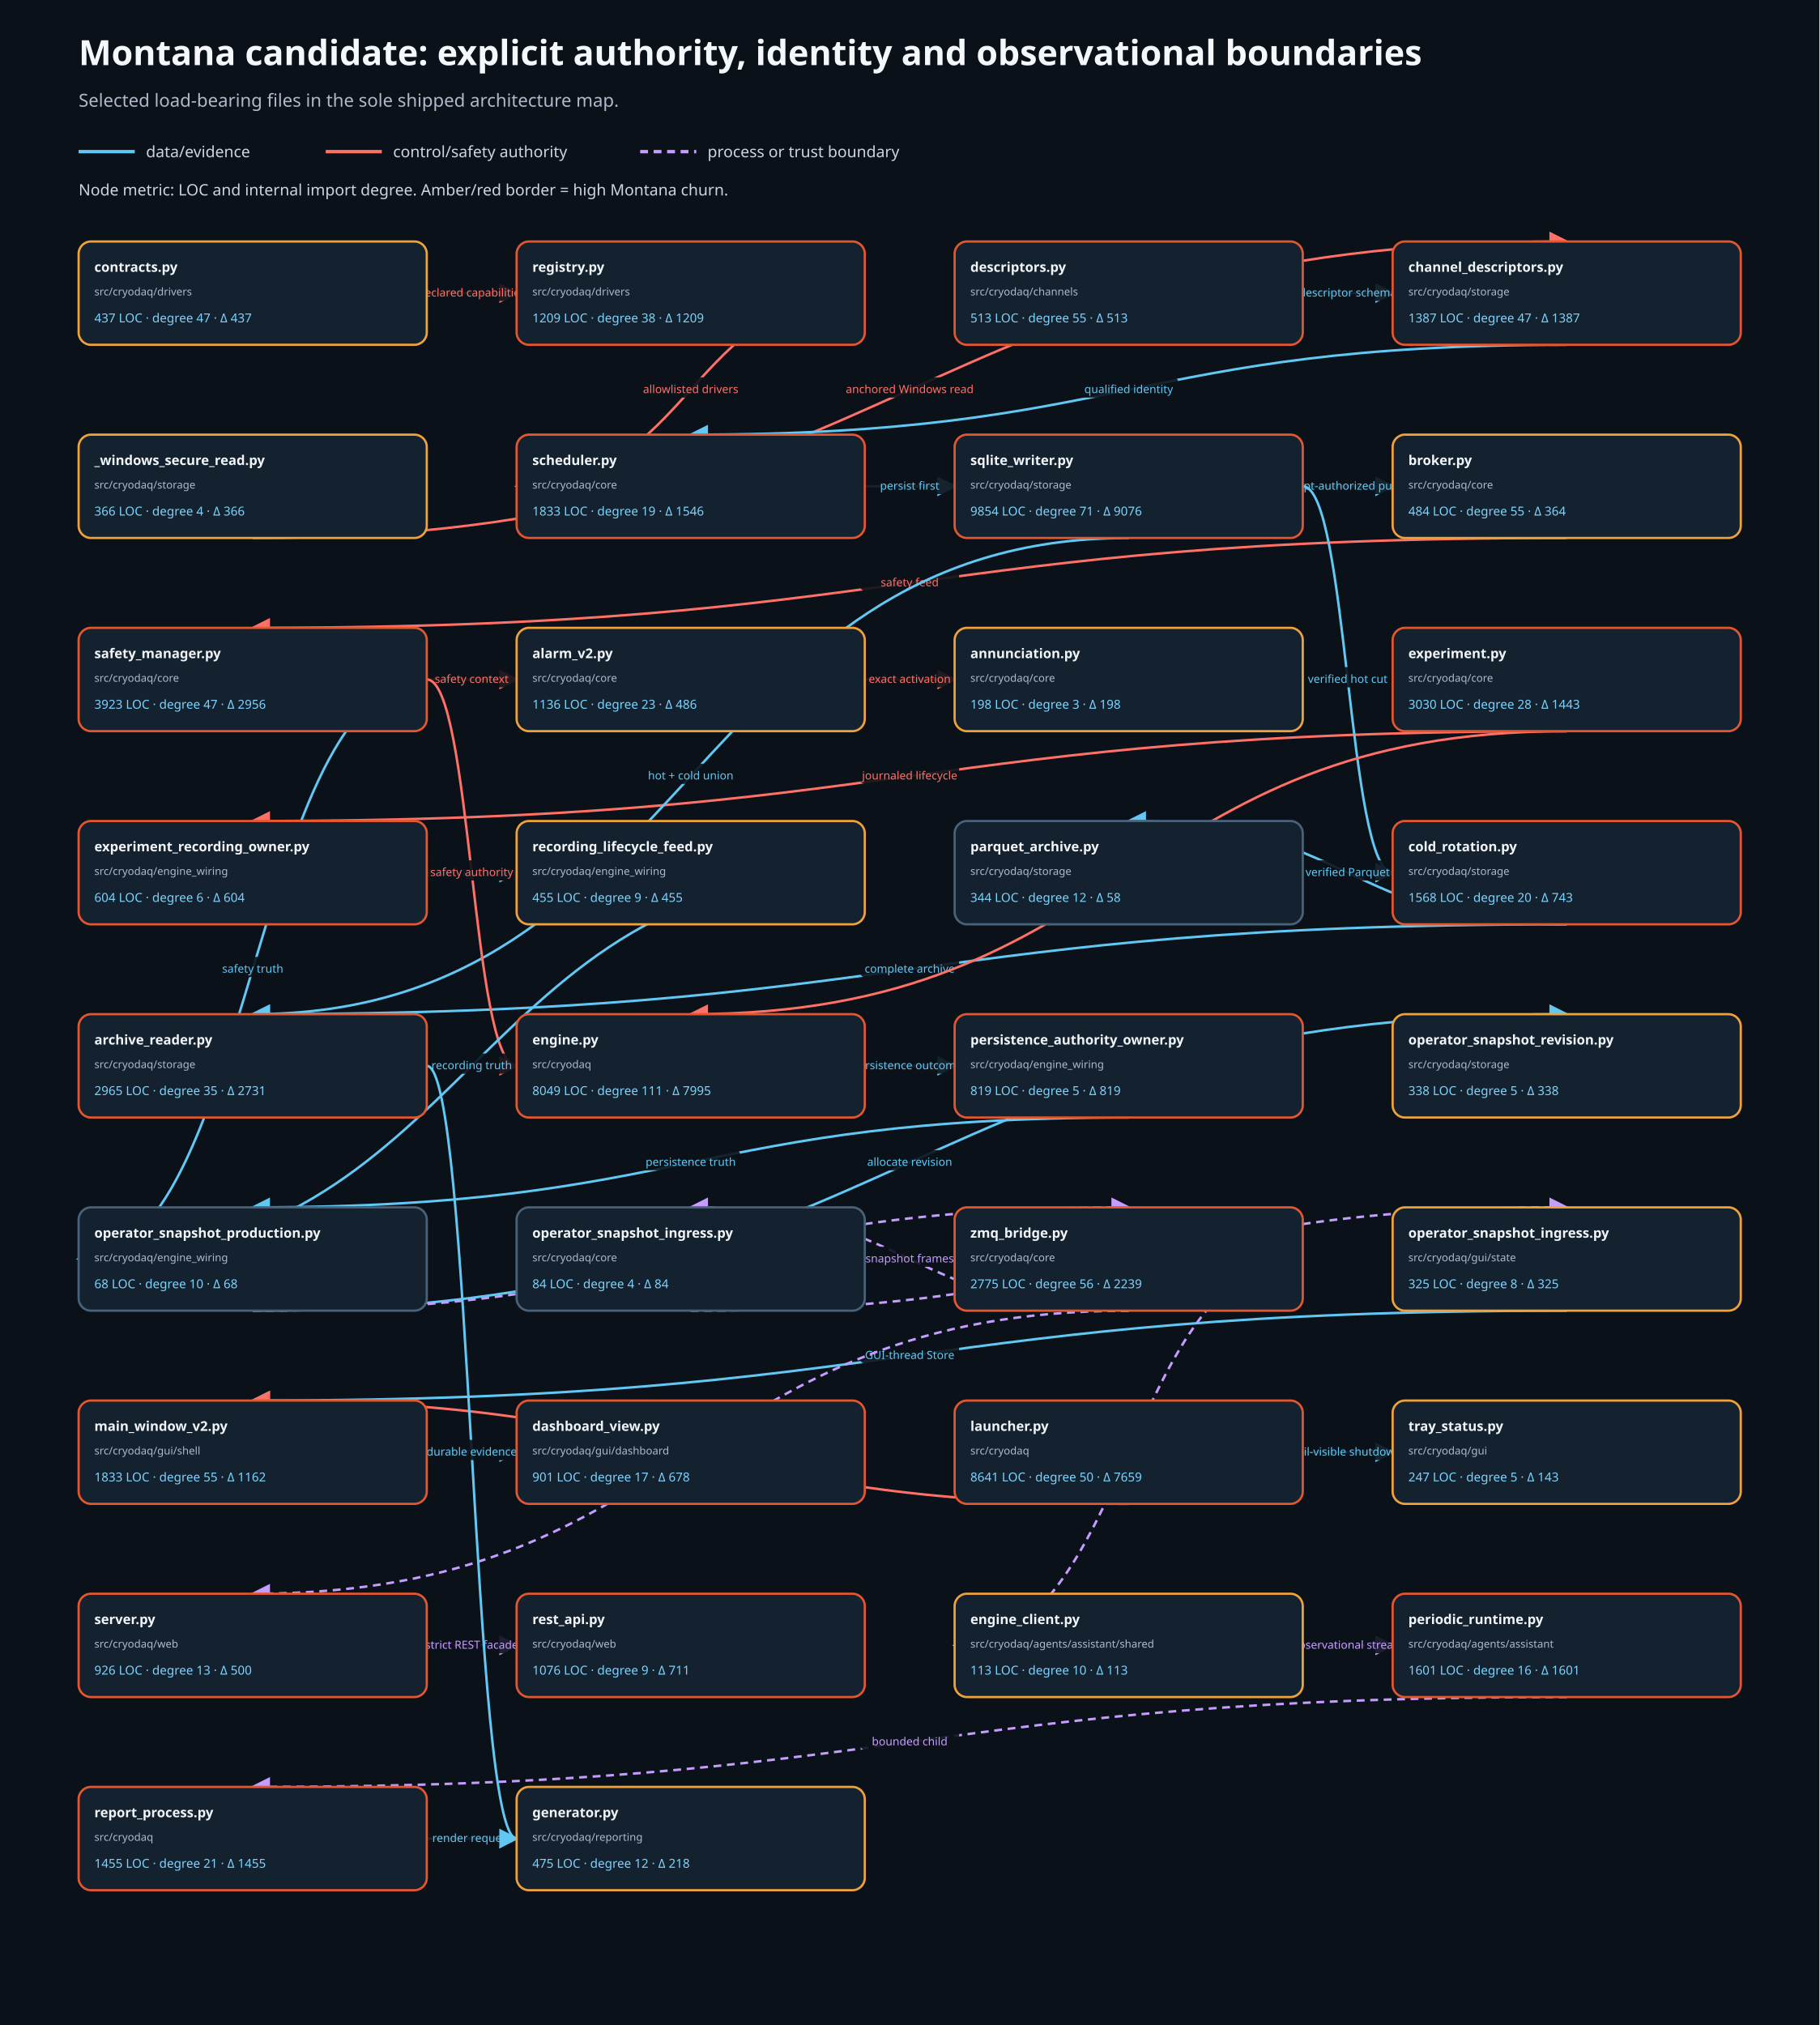
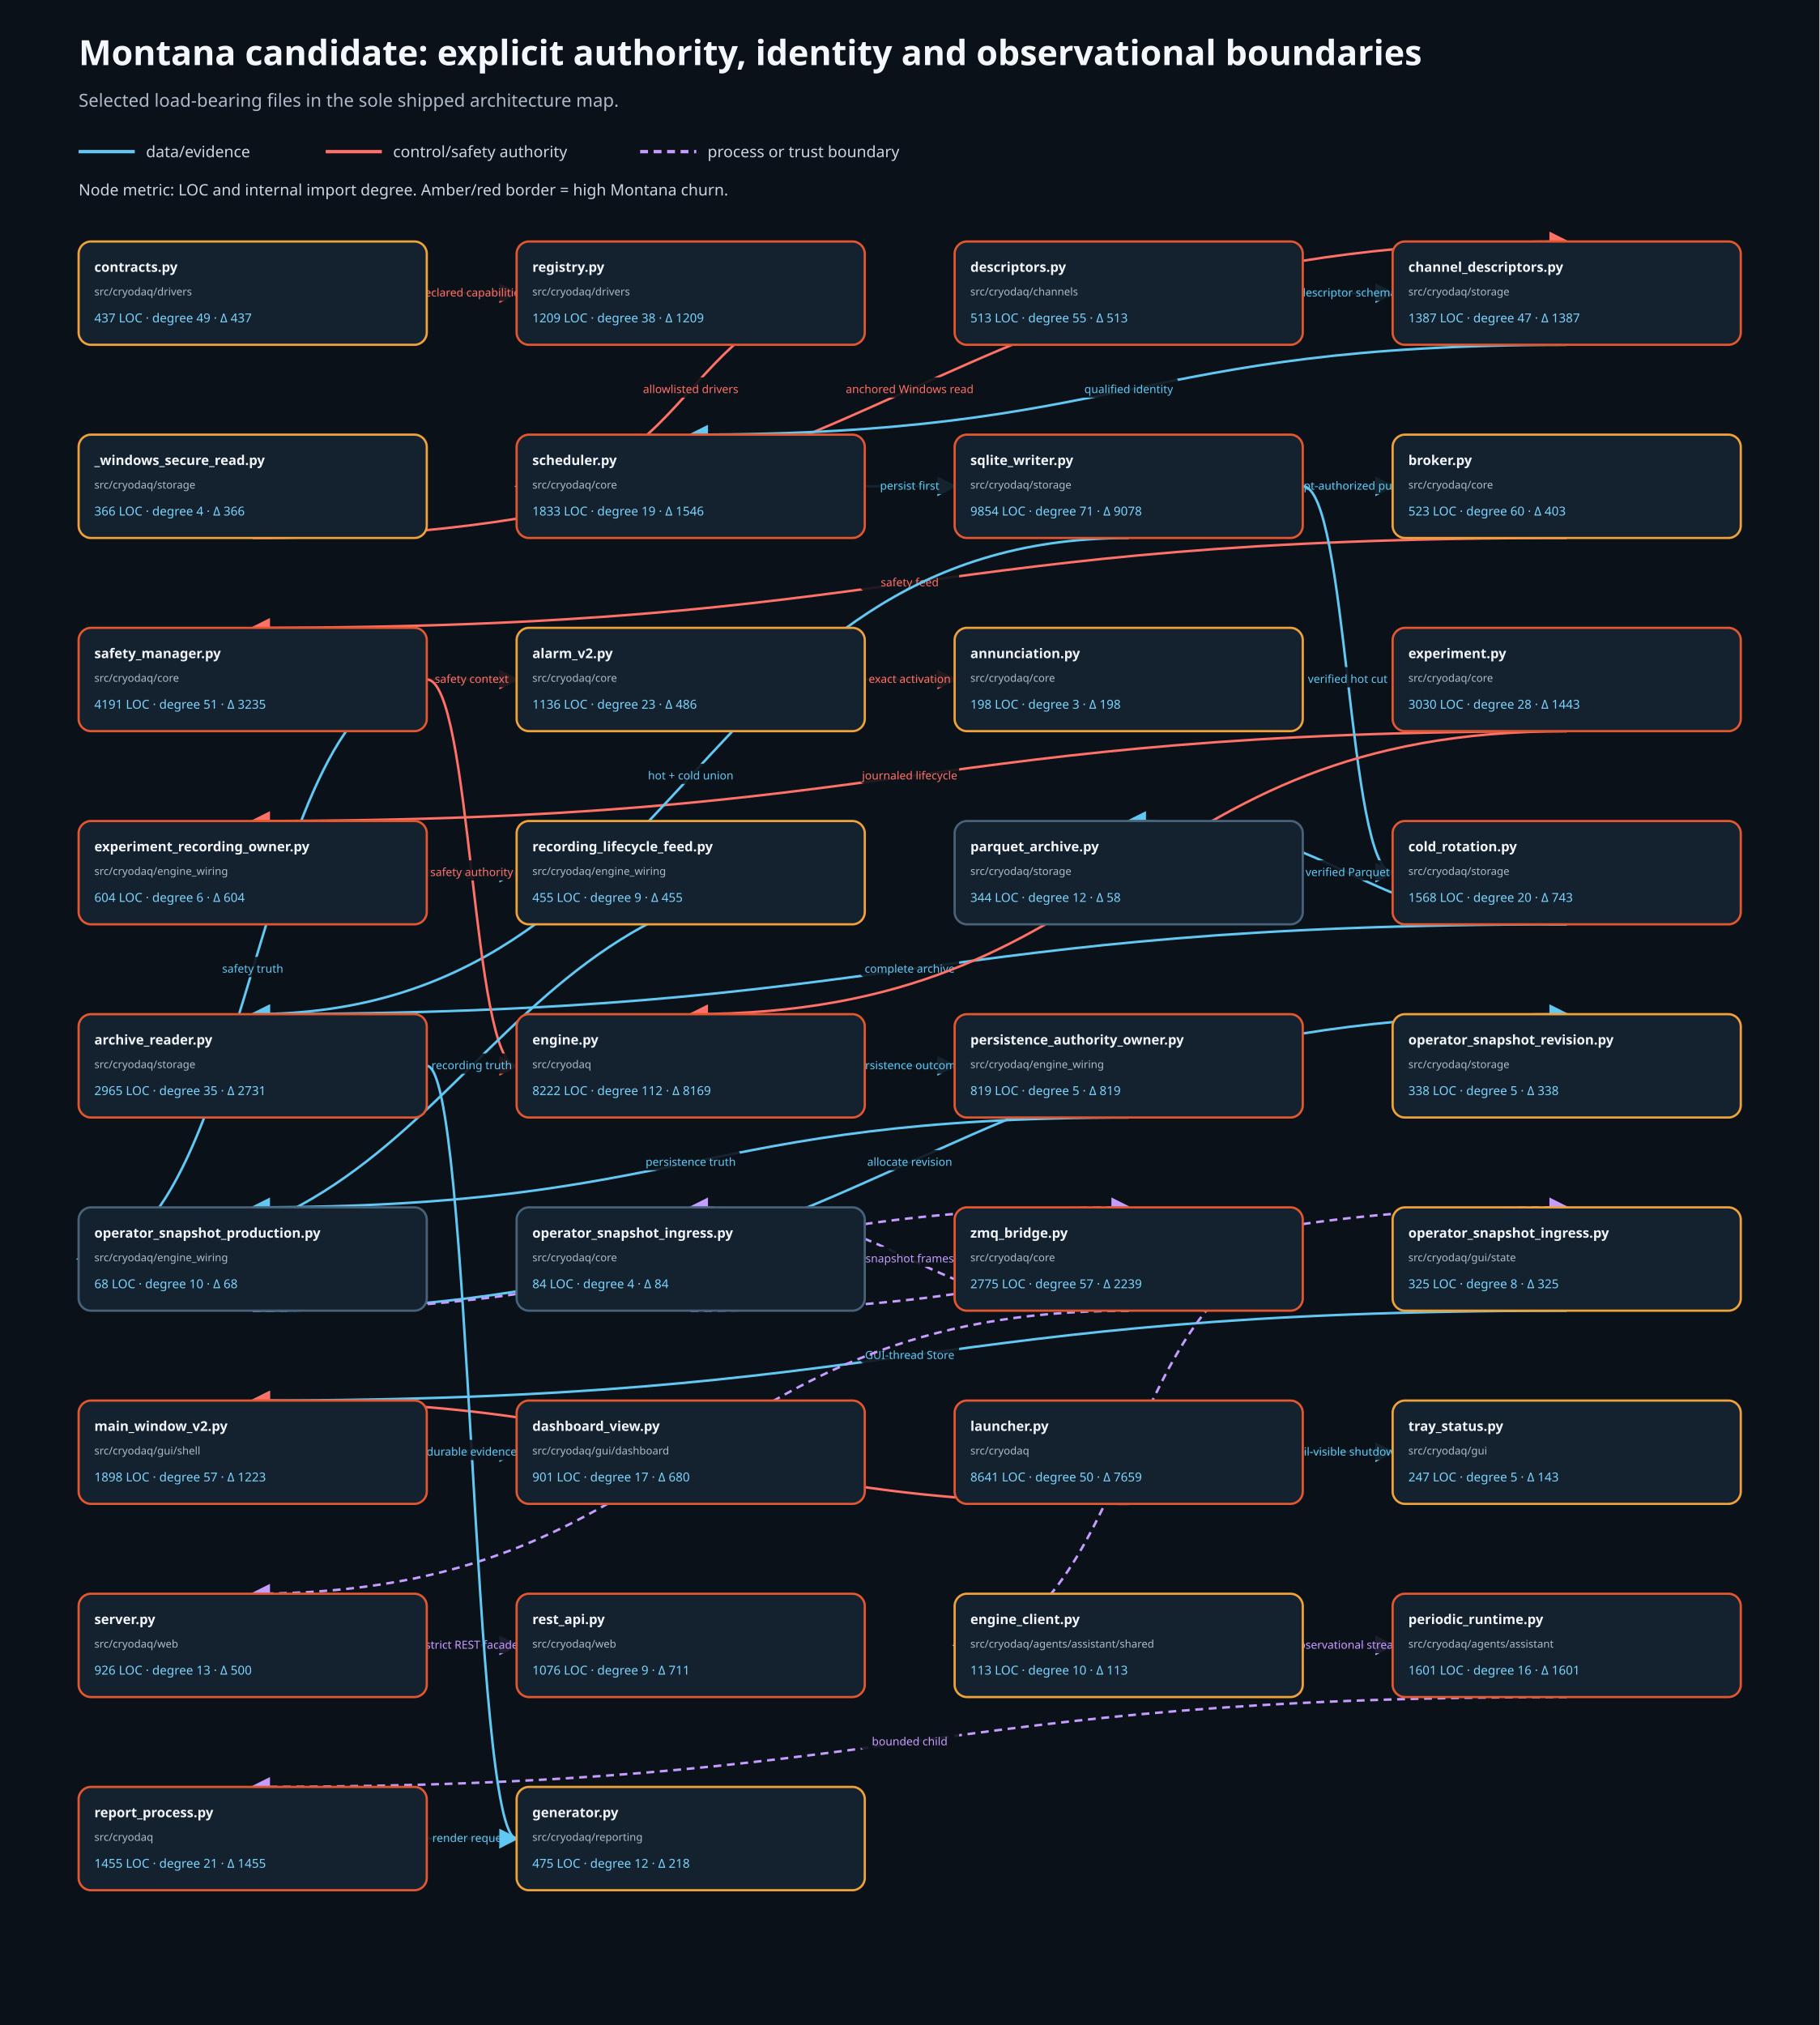
<svg xmlns="http://www.w3.org/2000/svg" role="img" aria-labelledby="title desc" viewBox="0 0 1620 1803" width="1620" height="1803">
  <defs>
    <marker id="dataArrow" markerWidth="8" markerHeight="8" refX="7" refY="4" orient="auto">
      <path d="M0,0 L8,4 L0,8 Z" fill="#61c8f4" />
    </marker>
    <marker id="controlArrow" markerWidth="8" markerHeight="8" refX="7" refY="4" orient="auto">
      <path d="M0,0 L8,4 L0,8 Z" fill="#ff7067" />
    </marker>
    <marker id="boundaryArrow" markerWidth="8" markerHeight="8" refX="7" refY="4" orient="auto">
      <path d="M0,0 L8,4 L0,8 Z" fill="#c59cff" />
    </marker>
  </defs>
  <rect width="100%" height="100%" fill="#0b1118" />
  <text x="70" y="58" fill="#f4f7fb" font-family="Segoe UI, sans-serif" font-size="31" font-weight="700">Montana candidate: explicit authority, identity and observational boundaries</text>
  <text x="70" y="95" fill="#aebaca" font-family="Segoe UI, sans-serif" font-size="16">Selected load-bearing files in the sole shipped architecture map.</text>
  <g aria-label="Legend" font-family="Segoe UI, sans-serif" font-size="14">
    <line x1="70" y1="135" x2="120" y2="135" stroke="#61c8f4" stroke-width="3" />
    <text x="130" y="140" fill="#cbd5e1">data/evidence</text>
    <line x1="290" y1="135" x2="340" y2="135" stroke="#ff7067" stroke-width="3" />
    <text x="350" y="140" fill="#cbd5e1">control/safety authority</text>
    <line x1="570" y1="135" x2="620" y2="135" stroke="#c59cff" stroke-width="3" stroke-dasharray="7 5" />
    <text x="630" y="140" fill="#cbd5e1">process or trust boundary</text>
    <text x="70" y="174" fill="#cbd5e1">Node metric: LOC and internal import degree. Amber/red border = high Montana churn.</text>
  </g>
  <g class="architecture-edges" fill="none">
    <path d="M380,261.0 C420.0,261.0 420.0,261.0 460,261.0" stroke="#ff7067" stroke-width="2.2" marker-end="url(#controlArrow)" />
    <rect x="376.0" y="250.0" width="88" height="18" rx="4" fill="#0b1118" opacity=".9" />
    <text x="420.0" y="264.0" text-anchor="middle" fill="#ff7067" font-family="Segoe UI, sans-serif" font-size="10">declared capabilities</text>
    <path d="M770,261.0 C615.0,261.0 615.0,433.0 460,433.0" stroke="#ff7067" stroke-width="2.2" marker-end="url(#controlArrow)" />
    <rect x="571.0" y="336.0" width="88" height="18" rx="4" fill="#0b1118" opacity=".9" />
    <text x="615.0" y="350.0" text-anchor="middle" fill="#ff7067" font-family="Segoe UI, sans-serif" font-size="10">allowlisted drivers</text>
    <path d="M1160,261.0 C1200.0,261.0 1200.0,261.0 1240,261.0" stroke="#61c8f4" stroke-width="2.2" marker-end="url(#dataArrow)" />
    <rect x="1156.0" y="250.0" width="88" height="18" rx="4" fill="#0b1118" opacity=".9" />
    <text x="1200.0" y="264.0" text-anchor="middle" fill="#61c8f4" font-family="Segoe UI, sans-serif" font-size="10">descriptor schema</text>
    <path d="M225.0,479 C810.0,479 810.0,215 1395.0,215" stroke="#ff7067" stroke-width="2.2" marker-end="url(#controlArrow)" />
    <rect x="766.0" y="336.0" width="88" height="18" rx="4" fill="#0b1118" opacity=".9" />
    <text x="810.0" y="350.0" text-anchor="middle" fill="#ff7067" font-family="Segoe UI, sans-serif" font-size="10">anchored Windows read</text>
    <path d="M1395.0,307 C1005.0,307 1005.0,387 615.0,387" stroke="#61c8f4" stroke-width="2.2" marker-end="url(#dataArrow)" />
    <rect x="961.0" y="336.0" width="88" height="18" rx="4" fill="#0b1118" opacity=".9" />
    <text x="1005.0" y="350.0" text-anchor="middle" fill="#61c8f4" font-family="Segoe UI, sans-serif" font-size="10">qualified identity</text>
    <path d="M770,433.0 C810.0,433.0 810.0,433.0 850,433.0" stroke="#61c8f4" stroke-width="2.2" marker-end="url(#dataArrow)" />
    <rect x="766.0" y="422.0" width="88" height="18" rx="4" fill="#0b1118" opacity=".9" />
    <text x="810.0" y="436.0" text-anchor="middle" fill="#61c8f4" font-family="Segoe UI, sans-serif" font-size="10">persist first</text>
    <path d="M1160,433.0 C1200.0,433.0 1200.0,433.0 1240,433.0" stroke="#61c8f4" stroke-width="2.2" marker-end="url(#dataArrow)" />
    <rect x="1156.0" y="422.0" width="88" height="18" rx="4" fill="#0b1118" opacity=".9" />
    <text x="1200.0" y="436.0" text-anchor="middle" fill="#61c8f4" font-family="Segoe UI, sans-serif" font-size="10">receipt-authorized publish</text>
    <path d="M1395.0,479 C810.0,479 810.0,559 225.0,559" stroke="#ff7067" stroke-width="2.2" marker-end="url(#controlArrow)" />
    <rect x="766.0" y="508.0" width="88" height="18" rx="4" fill="#0b1118" opacity=".9" />
    <text x="810.0" y="522.0" text-anchor="middle" fill="#ff7067" font-family="Segoe UI, sans-serif" font-size="10">safety feed</text>
    <path d="M380,605.0 C420.0,605.0 420.0,605.0 460,605.0" stroke="#ff7067" stroke-width="2.2" marker-end="url(#controlArrow)" />
    <rect x="376.0" y="594.0" width="88" height="18" rx="4" fill="#0b1118" opacity=".9" />
    <text x="420.0" y="608.0" text-anchor="middle" fill="#ff7067" font-family="Segoe UI, sans-serif" font-size="10">safety context</text>
    <path d="M770,605.0 C810.0,605.0 810.0,605.0 850,605.0" stroke="#ff7067" stroke-width="2.2" marker-end="url(#controlArrow)" />
    <rect x="766.0" y="594.0" width="88" height="18" rx="4" fill="#0b1118" opacity=".9" />
    <text x="810.0" y="608.0" text-anchor="middle" fill="#ff7067" font-family="Segoe UI, sans-serif" font-size="10">exact activation</text>
    <path d="M1395.0,651 C810.0,651 810.0,731 225.0,731" stroke="#ff7067" stroke-width="2.2" marker-end="url(#controlArrow)" />
    <rect x="766.0" y="680.0" width="88" height="18" rx="4" fill="#0b1118" opacity=".9" />
    <text x="810.0" y="694.0" text-anchor="middle" fill="#ff7067" font-family="Segoe UI, sans-serif" font-size="10">journaled lifecycle</text>
    <path d="M380,777.0 C420.0,777.0 420.0,777.0 460,777.0" stroke="#61c8f4" stroke-width="2.2" marker-end="url(#dataArrow)" />
    <rect x="376.0" y="766.0" width="88" height="18" rx="4" fill="#0b1118" opacity=".9" />
    <text x="420.0" y="780.0" text-anchor="middle" fill="#61c8f4" font-family="Segoe UI, sans-serif" font-size="10">recording outcome</text>
    <path d="M1160,433.0 C1200.0,433.0 1200.0,777.0 1240,777.0" stroke="#61c8f4" stroke-width="2.2" marker-end="url(#dataArrow)" />
    <rect x="1156.0" y="594.0" width="88" height="18" rx="4" fill="#0b1118" opacity=".9" />
    <text x="1200.0" y="608.0" text-anchor="middle" fill="#61c8f4" font-family="Segoe UI, sans-serif" font-size="10">verified hot cut</text>
    <path d="M1395.0,823 C1200.0,823 1200.0,731 1005.0,731" stroke="#61c8f4" stroke-width="2.2" marker-end="url(#dataArrow)" />
    <rect x="1156.0" y="766.0" width="88" height="18" rx="4" fill="#0b1118" opacity=".9" />
    <text x="1200.0" y="780.0" text-anchor="middle" fill="#61c8f4" font-family="Segoe UI, sans-serif" font-size="10">verified Parquet</text>
    <path d="M1395.0,823 C810.0,823 810.0,903 225.0,903" stroke="#61c8f4" stroke-width="2.2" marker-end="url(#dataArrow)" />
    <rect x="766.0" y="852.0" width="88" height="18" rx="4" fill="#0b1118" opacity=".9" />
    <text x="810.0" y="866.0" text-anchor="middle" fill="#61c8f4" font-family="Segoe UI, sans-serif" font-size="10">complete archive</text>
    <path d="M1005.0,479 C615.0,479 615.0,903 225.0,903" stroke="#61c8f4" stroke-width="2.2" marker-end="url(#dataArrow)" />
    <rect x="571.0" y="680.0" width="88" height="18" rx="4" fill="#0b1118" opacity=".9" />
    <text x="615.0" y="694.0" text-anchor="middle" fill="#61c8f4" font-family="Segoe UI, sans-serif" font-size="10">hot + cold union</text>
    <path d="M380,605.0 C420.0,605.0 420.0,949.0 460,949.0" stroke="#ff7067" stroke-width="2.2" marker-end="url(#controlArrow)" />
    <rect x="376.0" y="766.0" width="88" height="18" rx="4" fill="#0b1118" opacity=".9" />
    <text x="420.0" y="780.0" text-anchor="middle" fill="#ff7067" font-family="Segoe UI, sans-serif" font-size="10">safety authority</text>
    <path d="M1395.0,651 C1005.0,651 1005.0,903 615.0,903" stroke="#ff7067" stroke-width="2.2" marker-end="url(#controlArrow)" />
    <rect x="961.0" y="766.0" width="88" height="18" rx="4" fill="#0b1118" opacity=".9" />
    <text x="1005.0" y="780.0" text-anchor="middle" fill="#ff7067" font-family="Segoe UI, sans-serif" font-size="10">experiment commands</text>
    <path d="M770,949.0 C810.0,949.0 810.0,949.0 850,949.0" stroke="#61c8f4" stroke-width="2.2" marker-end="url(#dataArrow)" />
    <rect x="766.0" y="938.0" width="88" height="18" rx="4" fill="#0b1118" opacity=".9" />
    <text x="810.0" y="952.0" text-anchor="middle" fill="#61c8f4" font-family="Segoe UI, sans-serif" font-size="10">persistence outcomes</text>
    <path d="M770,777.0 C420.0,777.0 420.0,1121.0 70,1121.0" stroke="#61c8f4" stroke-width="2.2" marker-end="url(#dataArrow)" />
    <rect x="376.0" y="938.0" width="88" height="18" rx="4" fill="#0b1118" opacity=".9" />
    <text x="420.0" y="952.0" text-anchor="middle" fill="#61c8f4" font-family="Segoe UI, sans-serif" font-size="10">recording truth</text>
    <path d="M1005.0,995 C615.0,995 615.0,1075 225.0,1075" stroke="#61c8f4" stroke-width="2.2" marker-end="url(#dataArrow)" />
    <rect x="571.0" y="1024.0" width="88" height="18" rx="4" fill="#0b1118" opacity=".9" />
    <text x="615.0" y="1038.0" text-anchor="middle" fill="#61c8f4" font-family="Segoe UI, sans-serif" font-size="10">persistence truth</text>
    <path d="M380,605.0 C225.0,605.0 225.0,1121.0 70,1121.0" stroke="#61c8f4" stroke-width="2.2" marker-end="url(#dataArrow)" />
    <rect x="181.0" y="852.0" width="88" height="18" rx="4" fill="#0b1118" opacity=".9" />
    <text x="225.0" y="866.0" text-anchor="middle" fill="#61c8f4" font-family="Segoe UI, sans-serif" font-size="10">safety truth</text>
    <path d="M225.0,1167 C810.0,1167 810.0,903 1395.0,903" stroke="#61c8f4" stroke-width="2.2" marker-end="url(#dataArrow)" />
    <rect x="766.0" y="1024.0" width="88" height="18" rx="4" fill="#0b1118" opacity=".9" />
    <text x="810.0" y="1038.0" text-anchor="middle" fill="#61c8f4" font-family="Segoe UI, sans-serif" font-size="10">allocate revision</text>
    <path d="M225.0,1167 C615.0,1167 615.0,1075 1005.0,1075" stroke="#c59cff" stroke-width="2.2" marker-end="url(#boundaryArrow)" stroke-dasharray="7 5" />
    <rect x="571.0" y="1110.0" width="88" height="18" rx="4" fill="#0b1118" opacity=".9" />
    <text x="615.0" y="1124.0" text-anchor="middle" fill="#c59cff" font-family="Segoe UI, sans-serif" font-size="10">revisioned PUB</text>
    <path d="M1005.0,1167 C810.0,1167 810.0,1075 615.0,1075" stroke="#c59cff" stroke-width="2.2" marker-end="url(#boundaryArrow)" stroke-dasharray="7 5" />
    <rect x="766.0" y="1110.0" width="88" height="18" rx="4" fill="#0b1118" opacity=".9" />
    <text x="810.0" y="1124.0" text-anchor="middle" fill="#c59cff" font-family="Segoe UI, sans-serif" font-size="10">snapshot frames</text>
    <path d="M615.0,1167 C1005.0,1167 1005.0,1075 1395.0,1075" stroke="#c59cff" stroke-width="2.2" marker-end="url(#boundaryArrow)" stroke-dasharray="7 5" />
    <rect x="961.0" y="1110.0" width="88" height="18" rx="4" fill="#0b1118" opacity=".9" />
    <text x="1005.0" y="1124.0" text-anchor="middle" fill="#c59cff" font-family="Segoe UI, sans-serif" font-size="10">bounded queue</text>
    <path d="M1395.0,1167 C810.0,1167 810.0,1247 225.0,1247" stroke="#61c8f4" stroke-width="2.2" marker-end="url(#dataArrow)" />
    <rect x="766.0" y="1196.0" width="88" height="18" rx="4" fill="#0b1118" opacity=".9" />
    <text x="810.0" y="1210.0" text-anchor="middle" fill="#61c8f4" font-family="Segoe UI, sans-serif" font-size="10">GUI-thread Store</text>
    <path d="M380,1293.0 C420.0,1293.0 420.0,1293.0 460,1293.0" stroke="#61c8f4" stroke-width="2.2" marker-end="url(#dataArrow)" />
    <rect x="376.0" y="1282.0" width="88" height="18" rx="4" fill="#0b1118" opacity=".9" />
    <text x="420.0" y="1296.0" text-anchor="middle" fill="#61c8f4" font-family="Segoe UI, sans-serif" font-size="10">panoramic truth</text>
    <path d="M1005.0,1339 C615.0,1339 615.0,1247 225.0,1247" stroke="#ff7067" stroke-width="2.2" marker-end="url(#controlArrow)" />
    <rect x="571.0" y="1282.0" width="88" height="18" rx="4" fill="#0b1118" opacity=".9" />
    <text x="615.0" y="1296.0" text-anchor="middle" fill="#ff7067" font-family="Segoe UI, sans-serif" font-size="10">owns GUI lifecycle</text>
    <path d="M1160,1293.0 C1200.0,1293.0 1200.0,1293.0 1240,1293.0" stroke="#61c8f4" stroke-width="2.2" marker-end="url(#dataArrow)" />
    <rect x="1156.0" y="1282.0" width="88" height="18" rx="4" fill="#0b1118" opacity=".9" />
    <text x="1200.0" y="1296.0" text-anchor="middle" fill="#61c8f4" font-family="Segoe UI, sans-serif" font-size="10">fail-visible shutdown</text>
    <path d="M1005.0,1167 C615.0,1167 615.0,1419 225.0,1419" stroke="#c59cff" stroke-width="2.2" marker-end="url(#boundaryArrow)" stroke-dasharray="7 5" />
    <rect x="571.0" y="1282.0" width="88" height="18" rx="4" fill="#0b1118" opacity=".9" />
    <text x="615.0" y="1296.0" text-anchor="middle" fill="#c59cff" font-family="Segoe UI, sans-serif" font-size="10">monitoring transport</text>
    <path d="M380,1465.0 C420.0,1465.0 420.0,1465.0 460,1465.0" stroke="#c59cff" stroke-width="2.2" marker-end="url(#boundaryArrow)" stroke-dasharray="7 5" />
    <rect x="376.0" y="1454.0" width="88" height="18" rx="4" fill="#0b1118" opacity=".9" />
    <text x="420.0" y="1468.0" text-anchor="middle" fill="#c59cff" font-family="Segoe UI, sans-serif" font-size="10">strict REST facade</text>
    <path d="M1160,1121.0 C1005.0,1121.0 1005.0,1465.0 850,1465.0" stroke="#c59cff" stroke-width="2.2" marker-end="url(#boundaryArrow)" stroke-dasharray="7 5" />
    <rect x="961.0" y="1282.0" width="88" height="18" rx="4" fill="#0b1118" opacity=".9" />
    <text x="1005.0" y="1296.0" text-anchor="middle" fill="#c59cff" font-family="Segoe UI, sans-serif" font-size="10">allowlisted query</text>
    <path d="M1160,1465.0 C1200.0,1465.0 1200.0,1465.0 1240,1465.0" stroke="#c59cff" stroke-width="2.2" marker-end="url(#boundaryArrow)" stroke-dasharray="7 5" />
    <rect x="1156.0" y="1454.0" width="88" height="18" rx="4" fill="#0b1118" opacity=".9" />
    <text x="1200.0" y="1468.0" text-anchor="middle" fill="#c59cff" font-family="Segoe UI, sans-serif" font-size="10">observational stream</text>
    <path d="M1395.0,1511 C810.0,1511 810.0,1591 225.0,1591" stroke="#c59cff" stroke-width="2.2" marker-end="url(#boundaryArrow)" stroke-dasharray="7 5" />
    <rect x="766.0" y="1540.0" width="88" height="18" rx="4" fill="#0b1118" opacity=".9" />
    <text x="810.0" y="1554.0" text-anchor="middle" fill="#c59cff" font-family="Segoe UI, sans-serif" font-size="10">bounded child</text>
    <path d="M380,1637.0 C420.0,1637.0 420.0,1637.0 460,1637.0" stroke="#61c8f4" stroke-width="2.2" marker-end="url(#dataArrow)" />
    <rect x="376.0" y="1626.0" width="88" height="18" rx="4" fill="#0b1118" opacity=".9" />
    <text x="420.0" y="1640.0" text-anchor="middle" fill="#61c8f4" font-family="Segoe UI, sans-serif" font-size="10">render request</text>
    <path d="M380,949.0 C420.0,949.0 420.0,1637.0 460,1637.0" stroke="#61c8f4" stroke-width="2.2" marker-end="url(#dataArrow)" />
    <rect x="376.0" y="1282.0" width="88" height="18" rx="4" fill="#0b1118" opacity=".9" />
    <text x="420.0" y="1296.0" text-anchor="middle" fill="#61c8f4" font-family="Segoe UI, sans-serif" font-size="10">durable evidence</text>
  </g>
  <g class="important-files" font-family="Segoe UI, sans-serif">
-     <g class="file-node" data-path="src/cryodaq/drivers/contracts.py" data-kind="blob" role="group" aria-label="src/cryodaq/drivers/contracts.py | 437 LOC | internal degree 47 | churn 437">
+     <g class="file-node" data-path="src/cryodaq/drivers/contracts.py" data-kind="blob" role="group" aria-label="src/cryodaq/drivers/contracts.py | 437 LOC | internal degree 49 | churn 437">
      <rect x="70" y="215" width="310" height="92" rx="11" fill="#142230" stroke="#f0a23a" stroke-width="2" />
      <text x="84" y="242" fill="#f1f5f9" font-size="12" font-weight="700">contracts.py</text>
      <text x="84" y="263" fill="#aebaca" font-size="9.5">src/cryodaq/drivers</text>
-       <text x="84" y="287" fill="#7dd3fc" font-size="11">437 LOC · degree 47 · Δ 437</text>
+       <text x="84" y="287" fill="#7dd3fc" font-size="11">437 LOC · degree 49 · Δ 437</text>
    </g>
    <g class="file-node" data-path="src/cryodaq/drivers/registry.py" data-kind="blob" role="group" aria-label="src/cryodaq/drivers/registry.py | 1209 LOC | internal degree 38 | churn 1209">
      <rect x="460" y="215" width="310" height="92" rx="11" fill="#142230" stroke="#e4572e" stroke-width="2" />
      <text x="474" y="242" fill="#f1f5f9" font-size="12" font-weight="700">registry.py</text>
      <text x="474" y="263" fill="#aebaca" font-size="9.5">src/cryodaq/drivers</text>
      <text x="474" y="287" fill="#7dd3fc" font-size="11">1209 LOC · degree 38 · Δ 1209</text>
    </g>
    <g class="file-node" data-path="src/cryodaq/channels/descriptors.py" data-kind="blob" role="group" aria-label="src/cryodaq/channels/descriptors.py | 513 LOC | internal degree 55 | churn 513">
      <rect x="850" y="215" width="310" height="92" rx="11" fill="#142230" stroke="#e4572e" stroke-width="2" />
      <text x="864" y="242" fill="#f1f5f9" font-size="12" font-weight="700">descriptors.py</text>
      <text x="864" y="263" fill="#aebaca" font-size="9.5">src/cryodaq/channels</text>
      <text x="864" y="287" fill="#7dd3fc" font-size="11">513 LOC · degree 55 · Δ 513</text>
    </g>
    <g class="file-node" data-path="src/cryodaq/storage/channel_descriptors.py" data-kind="blob" role="group" aria-label="src/cryodaq/storage/channel_descriptors.py | 1387 LOC | internal degree 47 | churn 1387">
      <rect x="1240" y="215" width="310" height="92" rx="11" fill="#142230" stroke="#e4572e" stroke-width="2" />
      <text x="1254" y="242" fill="#f1f5f9" font-size="12" font-weight="700">channel_descriptors.py</text>
      <text x="1254" y="263" fill="#aebaca" font-size="9.5">src/cryodaq/storage</text>
      <text x="1254" y="287" fill="#7dd3fc" font-size="11">1387 LOC · degree 47 · Δ 1387</text>
    </g>
    <g class="file-node" data-path="src/cryodaq/storage/_windows_secure_read.py" data-kind="blob" role="group" aria-label="src/cryodaq/storage/_windows_secure_read.py | 366 LOC | internal degree 4 | churn 366">
      <rect x="70" y="387" width="310" height="92" rx="11" fill="#142230" stroke="#f0a23a" stroke-width="2" />
      <text x="84" y="414" fill="#f1f5f9" font-size="12" font-weight="700">_windows_secure_read.py</text>
      <text x="84" y="435" fill="#aebaca" font-size="9.5">src/cryodaq/storage</text>
      <text x="84" y="459" fill="#7dd3fc" font-size="11">366 LOC · degree 4 · Δ 366</text>
    </g>
    <g class="file-node" data-path="src/cryodaq/core/scheduler.py" data-kind="blob" role="group" aria-label="src/cryodaq/core/scheduler.py | 1833 LOC | internal degree 19 | churn 1546">
      <rect x="460" y="387" width="310" height="92" rx="11" fill="#142230" stroke="#e4572e" stroke-width="2" />
      <text x="474" y="414" fill="#f1f5f9" font-size="12" font-weight="700">scheduler.py</text>
      <text x="474" y="435" fill="#aebaca" font-size="9.5">src/cryodaq/core</text>
      <text x="474" y="459" fill="#7dd3fc" font-size="11">1833 LOC · degree 19 · Δ 1546</text>
    </g>
-     <g class="file-node" data-path="src/cryodaq/storage/sqlite_writer.py" data-kind="blob" role="group" aria-label="src/cryodaq/storage/sqlite_writer.py | 9854 LOC | internal degree 71 | churn 9076">
+     <g class="file-node" data-path="src/cryodaq/storage/sqlite_writer.py" data-kind="blob" role="group" aria-label="src/cryodaq/storage/sqlite_writer.py | 9854 LOC | internal degree 71 | churn 9078">
      <rect x="850" y="387" width="310" height="92" rx="11" fill="#142230" stroke="#e4572e" stroke-width="2" />
      <text x="864" y="414" fill="#f1f5f9" font-size="12" font-weight="700">sqlite_writer.py</text>
      <text x="864" y="435" fill="#aebaca" font-size="9.5">src/cryodaq/storage</text>
-       <text x="864" y="459" fill="#7dd3fc" font-size="11">9854 LOC · degree 71 · Δ 9076</text>
-     </g>
-     <g class="file-node" data-path="src/cryodaq/core/broker.py" data-kind="blob" role="group" aria-label="src/cryodaq/core/broker.py | 484 LOC | internal degree 55 | churn 364">
+       <text x="864" y="459" fill="#7dd3fc" font-size="11">9854 LOC · degree 71 · Δ 9078</text>
+     </g>
+     <g class="file-node" data-path="src/cryodaq/core/broker.py" data-kind="blob" role="group" aria-label="src/cryodaq/core/broker.py | 523 LOC | internal degree 60 | churn 403">
      <rect x="1240" y="387" width="310" height="92" rx="11" fill="#142230" stroke="#f0a23a" stroke-width="2" />
      <text x="1254" y="414" fill="#f1f5f9" font-size="12" font-weight="700">broker.py</text>
      <text x="1254" y="435" fill="#aebaca" font-size="9.5">src/cryodaq/core</text>
-       <text x="1254" y="459" fill="#7dd3fc" font-size="11">484 LOC · degree 55 · Δ 364</text>
-     </g>
-     <g class="file-node" data-path="src/cryodaq/core/safety_manager.py" data-kind="blob" role="group" aria-label="src/cryodaq/core/safety_manager.py | 3923 LOC | internal degree 47 | churn 2956">
+       <text x="1254" y="459" fill="#7dd3fc" font-size="11">523 LOC · degree 60 · Δ 403</text>
+     </g>
+     <g class="file-node" data-path="src/cryodaq/core/safety_manager.py" data-kind="blob" role="group" aria-label="src/cryodaq/core/safety_manager.py | 4191 LOC | internal degree 51 | churn 3235">
      <rect x="70" y="559" width="310" height="92" rx="11" fill="#142230" stroke="#e4572e" stroke-width="2" />
      <text x="84" y="586" fill="#f1f5f9" font-size="12" font-weight="700">safety_manager.py</text>
      <text x="84" y="607" fill="#aebaca" font-size="9.5">src/cryodaq/core</text>
-       <text x="84" y="631" fill="#7dd3fc" font-size="11">3923 LOC · degree 47 · Δ 2956</text>
+       <text x="84" y="631" fill="#7dd3fc" font-size="11">4191 LOC · degree 51 · Δ 3235</text>
    </g>
    <g class="file-node" data-path="src/cryodaq/core/alarm_v2.py" data-kind="blob" role="group" aria-label="src/cryodaq/core/alarm_v2.py | 1136 LOC | internal degree 23 | churn 486">
      <rect x="460" y="559" width="310" height="92" rx="11" fill="#142230" stroke="#f0a23a" stroke-width="2" />
      <text x="474" y="586" fill="#f1f5f9" font-size="12" font-weight="700">alarm_v2.py</text>
      <text x="474" y="607" fill="#aebaca" font-size="9.5">src/cryodaq/core</text>
      <text x="474" y="631" fill="#7dd3fc" font-size="11">1136 LOC · degree 23 · Δ 486</text>
    </g>
    <g class="file-node" data-path="src/cryodaq/core/annunciation.py" data-kind="blob" role="group" aria-label="src/cryodaq/core/annunciation.py | 198 LOC | internal degree 3 | churn 198">
      <rect x="850" y="559" width="310" height="92" rx="11" fill="#142230" stroke="#f0a23a" stroke-width="2" />
      <text x="864" y="586" fill="#f1f5f9" font-size="12" font-weight="700">annunciation.py</text>
      <text x="864" y="607" fill="#aebaca" font-size="9.5">src/cryodaq/core</text>
      <text x="864" y="631" fill="#7dd3fc" font-size="11">198 LOC · degree 3 · Δ 198</text>
    </g>
    <g class="file-node" data-path="src/cryodaq/core/experiment.py" data-kind="blob" role="group" aria-label="src/cryodaq/core/experiment.py | 3030 LOC | internal degree 28 | churn 1443">
      <rect x="1240" y="559" width="310" height="92" rx="11" fill="#142230" stroke="#e4572e" stroke-width="2" />
      <text x="1254" y="586" fill="#f1f5f9" font-size="12" font-weight="700">experiment.py</text>
      <text x="1254" y="607" fill="#aebaca" font-size="9.5">src/cryodaq/core</text>
      <text x="1254" y="631" fill="#7dd3fc" font-size="11">3030 LOC · degree 28 · Δ 1443</text>
    </g>
    <g class="file-node" data-path="src/cryodaq/engine_wiring/experiment_recording_owner.py" data-kind="blob" role="group" aria-label="src/cryodaq/engine_wiring/experiment_recording_owner.py | 604 LOC | internal degree 6 | churn 604">
      <rect x="70" y="731" width="310" height="92" rx="11" fill="#142230" stroke="#e4572e" stroke-width="2" />
      <text x="84" y="758" fill="#f1f5f9" font-size="12" font-weight="700">experiment_recording_owner.py</text>
      <text x="84" y="779" fill="#aebaca" font-size="9.5">src/cryodaq/engine_wiring</text>
      <text x="84" y="803" fill="#7dd3fc" font-size="11">604 LOC · degree 6 · Δ 604</text>
    </g>
    <g class="file-node" data-path="src/cryodaq/engine_wiring/recording_lifecycle_feed.py" data-kind="blob" role="group" aria-label="src/cryodaq/engine_wiring/recording_lifecycle_feed.py | 455 LOC | internal degree 9 | churn 455">
      <rect x="460" y="731" width="310" height="92" rx="11" fill="#142230" stroke="#f0a23a" stroke-width="2" />
      <text x="474" y="758" fill="#f1f5f9" font-size="12" font-weight="700">recording_lifecycle_feed.py</text>
      <text x="474" y="779" fill="#aebaca" font-size="9.5">src/cryodaq/engine_wiring</text>
      <text x="474" y="803" fill="#7dd3fc" font-size="11">455 LOC · degree 9 · Δ 455</text>
    </g>
    <g class="file-node" data-path="src/cryodaq/storage/parquet_archive.py" data-kind="blob" role="group" aria-label="src/cryodaq/storage/parquet_archive.py | 344 LOC | internal degree 12 | churn 58">
      <rect x="850" y="731" width="310" height="92" rx="11" fill="#142230" stroke="#48627a" stroke-width="2" />
      <text x="864" y="758" fill="#f1f5f9" font-size="12" font-weight="700">parquet_archive.py</text>
      <text x="864" y="779" fill="#aebaca" font-size="9.5">src/cryodaq/storage</text>
      <text x="864" y="803" fill="#7dd3fc" font-size="11">344 LOC · degree 12 · Δ 58</text>
    </g>
    <g class="file-node" data-path="src/cryodaq/storage/cold_rotation.py" data-kind="blob" role="group" aria-label="src/cryodaq/storage/cold_rotation.py | 1568 LOC | internal degree 20 | churn 743">
      <rect x="1240" y="731" width="310" height="92" rx="11" fill="#142230" stroke="#e4572e" stroke-width="2" />
      <text x="1254" y="758" fill="#f1f5f9" font-size="12" font-weight="700">cold_rotation.py</text>
      <text x="1254" y="779" fill="#aebaca" font-size="9.5">src/cryodaq/storage</text>
      <text x="1254" y="803" fill="#7dd3fc" font-size="11">1568 LOC · degree 20 · Δ 743</text>
    </g>
    <g class="file-node" data-path="src/cryodaq/storage/archive_reader.py" data-kind="blob" role="group" aria-label="src/cryodaq/storage/archive_reader.py | 2965 LOC | internal degree 35 | churn 2731">
      <rect x="70" y="903" width="310" height="92" rx="11" fill="#142230" stroke="#e4572e" stroke-width="2" />
      <text x="84" y="930" fill="#f1f5f9" font-size="12" font-weight="700">archive_reader.py</text>
      <text x="84" y="951" fill="#aebaca" font-size="9.5">src/cryodaq/storage</text>
      <text x="84" y="975" fill="#7dd3fc" font-size="11">2965 LOC · degree 35 · Δ 2731</text>
    </g>
-     <g class="file-node" data-path="src/cryodaq/engine.py" data-kind="blob" role="group" aria-label="src/cryodaq/engine.py | 8049 LOC | internal degree 111 | churn 7995">
+     <g class="file-node" data-path="src/cryodaq/engine.py" data-kind="blob" role="group" aria-label="src/cryodaq/engine.py | 8222 LOC | internal degree 112 | churn 8169">
      <rect x="460" y="903" width="310" height="92" rx="11" fill="#142230" stroke="#e4572e" stroke-width="2" />
      <text x="474" y="930" fill="#f1f5f9" font-size="12" font-weight="700">engine.py</text>
      <text x="474" y="951" fill="#aebaca" font-size="9.5">src/cryodaq</text>
-       <text x="474" y="975" fill="#7dd3fc" font-size="11">8049 LOC · degree 111 · Δ 7995</text>
+       <text x="474" y="975" fill="#7dd3fc" font-size="11">8222 LOC · degree 112 · Δ 8169</text>
    </g>
    <g class="file-node" data-path="src/cryodaq/engine_wiring/persistence_authority_owner.py" data-kind="blob" role="group" aria-label="src/cryodaq/engine_wiring/persistence_authority_owner.py | 819 LOC | internal degree 5 | churn 819">
      <rect x="850" y="903" width="310" height="92" rx="11" fill="#142230" stroke="#e4572e" stroke-width="2" />
      <text x="864" y="930" fill="#f1f5f9" font-size="12" font-weight="700">persistence_authority_owner.py</text>
      <text x="864" y="951" fill="#aebaca" font-size="9.5">src/cryodaq/engine_wiring</text>
      <text x="864" y="975" fill="#7dd3fc" font-size="11">819 LOC · degree 5 · Δ 819</text>
    </g>
    <g class="file-node" data-path="src/cryodaq/storage/operator_snapshot_revision.py" data-kind="blob" role="group" aria-label="src/cryodaq/storage/operator_snapshot_revision.py | 338 LOC | internal degree 5 | churn 338">
      <rect x="1240" y="903" width="310" height="92" rx="11" fill="#142230" stroke="#f0a23a" stroke-width="2" />
      <text x="1254" y="930" fill="#f1f5f9" font-size="12" font-weight="700">operator_snapshot_revision.py</text>
      <text x="1254" y="951" fill="#aebaca" font-size="9.5">src/cryodaq/storage</text>
      <text x="1254" y="975" fill="#7dd3fc" font-size="11">338 LOC · degree 5 · Δ 338</text>
    </g>
    <g class="file-node" data-path="src/cryodaq/engine_wiring/operator_snapshot_production.py" data-kind="blob" role="group" aria-label="src/cryodaq/engine_wiring/operator_snapshot_production.py | 68 LOC | internal degree 10 | churn 68">
      <rect x="70" y="1075" width="310" height="92" rx="11" fill="#142230" stroke="#48627a" stroke-width="2" />
      <text x="84" y="1102" fill="#f1f5f9" font-size="12" font-weight="700">operator_snapshot_production.py</text>
      <text x="84" y="1123" fill="#aebaca" font-size="9.5">src/cryodaq/engine_wiring</text>
      <text x="84" y="1147" fill="#7dd3fc" font-size="11">68 LOC · degree 10 · Δ 68</text>
    </g>
    <g class="file-node" data-path="src/cryodaq/core/operator_snapshot_ingress.py" data-kind="blob" role="group" aria-label="src/cryodaq/core/operator_snapshot_ingress.py | 84 LOC | internal degree 4 | churn 84">
      <rect x="460" y="1075" width="310" height="92" rx="11" fill="#142230" stroke="#48627a" stroke-width="2" />
      <text x="474" y="1102" fill="#f1f5f9" font-size="12" font-weight="700">operator_snapshot_ingress.py</text>
      <text x="474" y="1123" fill="#aebaca" font-size="9.5">src/cryodaq/core</text>
      <text x="474" y="1147" fill="#7dd3fc" font-size="11">84 LOC · degree 4 · Δ 84</text>
    </g>
-     <g class="file-node" data-path="src/cryodaq/core/zmq_bridge.py" data-kind="blob" role="group" aria-label="src/cryodaq/core/zmq_bridge.py | 2775 LOC | internal degree 56 | churn 2239">
+     <g class="file-node" data-path="src/cryodaq/core/zmq_bridge.py" data-kind="blob" role="group" aria-label="src/cryodaq/core/zmq_bridge.py | 2775 LOC | internal degree 57 | churn 2239">
      <rect x="850" y="1075" width="310" height="92" rx="11" fill="#142230" stroke="#e4572e" stroke-width="2" />
      <text x="864" y="1102" fill="#f1f5f9" font-size="12" font-weight="700">zmq_bridge.py</text>
      <text x="864" y="1123" fill="#aebaca" font-size="9.5">src/cryodaq/core</text>
-       <text x="864" y="1147" fill="#7dd3fc" font-size="11">2775 LOC · degree 56 · Δ 2239</text>
+       <text x="864" y="1147" fill="#7dd3fc" font-size="11">2775 LOC · degree 57 · Δ 2239</text>
    </g>
    <g class="file-node" data-path="src/cryodaq/gui/state/operator_snapshot_ingress.py" data-kind="blob" role="group" aria-label="src/cryodaq/gui/state/operator_snapshot_ingress.py | 325 LOC | internal degree 8 | churn 325">
      <rect x="1240" y="1075" width="310" height="92" rx="11" fill="#142230" stroke="#f0a23a" stroke-width="2" />
      <text x="1254" y="1102" fill="#f1f5f9" font-size="12" font-weight="700">operator_snapshot_ingress.py</text>
      <text x="1254" y="1123" fill="#aebaca" font-size="9.5">src/cryodaq/gui/state</text>
      <text x="1254" y="1147" fill="#7dd3fc" font-size="11">325 LOC · degree 8 · Δ 325</text>
    </g>
-     <g class="file-node" data-path="src/cryodaq/gui/shell/main_window_v2.py" data-kind="blob" role="group" aria-label="src/cryodaq/gui/shell/main_window_v2.py | 1833 LOC | internal degree 55 | churn 1162">
+     <g class="file-node" data-path="src/cryodaq/gui/shell/main_window_v2.py" data-kind="blob" role="group" aria-label="src/cryodaq/gui/shell/main_window_v2.py | 1898 LOC | internal degree 57 | churn 1223">
      <rect x="70" y="1247" width="310" height="92" rx="11" fill="#142230" stroke="#e4572e" stroke-width="2" />
      <text x="84" y="1274" fill="#f1f5f9" font-size="12" font-weight="700">main_window_v2.py</text>
      <text x="84" y="1295" fill="#aebaca" font-size="9.5">src/cryodaq/gui/shell</text>
-       <text x="84" y="1319" fill="#7dd3fc" font-size="11">1833 LOC · degree 55 · Δ 1162</text>
-     </g>
-     <g class="file-node" data-path="src/cryodaq/gui/dashboard/dashboard_view.py" data-kind="blob" role="group" aria-label="src/cryodaq/gui/dashboard/dashboard_view.py | 901 LOC | internal degree 17 | churn 678">
+       <text x="84" y="1319" fill="#7dd3fc" font-size="11">1898 LOC · degree 57 · Δ 1223</text>
+     </g>
+     <g class="file-node" data-path="src/cryodaq/gui/dashboard/dashboard_view.py" data-kind="blob" role="group" aria-label="src/cryodaq/gui/dashboard/dashboard_view.py | 901 LOC | internal degree 17 | churn 680">
      <rect x="460" y="1247" width="310" height="92" rx="11" fill="#142230" stroke="#e4572e" stroke-width="2" />
      <text x="474" y="1274" fill="#f1f5f9" font-size="12" font-weight="700">dashboard_view.py</text>
      <text x="474" y="1295" fill="#aebaca" font-size="9.5">src/cryodaq/gui/dashboard</text>
-       <text x="474" y="1319" fill="#7dd3fc" font-size="11">901 LOC · degree 17 · Δ 678</text>
+       <text x="474" y="1319" fill="#7dd3fc" font-size="11">901 LOC · degree 17 · Δ 680</text>
    </g>
    <g class="file-node" data-path="src/cryodaq/launcher.py" data-kind="blob" role="group" aria-label="src/cryodaq/launcher.py | 8641 LOC | internal degree 50 | churn 7659">
      <rect x="850" y="1247" width="310" height="92" rx="11" fill="#142230" stroke="#e4572e" stroke-width="2" />
      <text x="864" y="1274" fill="#f1f5f9" font-size="12" font-weight="700">launcher.py</text>
      <text x="864" y="1295" fill="#aebaca" font-size="9.5">src/cryodaq</text>
      <text x="864" y="1319" fill="#7dd3fc" font-size="11">8641 LOC · degree 50 · Δ 7659</text>
    </g>
    <g class="file-node" data-path="src/cryodaq/gui/tray_status.py" data-kind="blob" role="group" aria-label="src/cryodaq/gui/tray_status.py | 247 LOC | internal degree 5 | churn 143">
      <rect x="1240" y="1247" width="310" height="92" rx="11" fill="#142230" stroke="#f0a23a" stroke-width="2" />
      <text x="1254" y="1274" fill="#f1f5f9" font-size="12" font-weight="700">tray_status.py</text>
      <text x="1254" y="1295" fill="#aebaca" font-size="9.5">src/cryodaq/gui</text>
      <text x="1254" y="1319" fill="#7dd3fc" font-size="11">247 LOC · degree 5 · Δ 143</text>
    </g>
    <g class="file-node" data-path="src/cryodaq/web/server.py" data-kind="blob" role="group" aria-label="src/cryodaq/web/server.py | 926 LOC | internal degree 13 | churn 500">
      <rect x="70" y="1419" width="310" height="92" rx="11" fill="#142230" stroke="#e4572e" stroke-width="2" />
      <text x="84" y="1446" fill="#f1f5f9" font-size="12" font-weight="700">server.py</text>
      <text x="84" y="1467" fill="#aebaca" font-size="9.5">src/cryodaq/web</text>
      <text x="84" y="1491" fill="#7dd3fc" font-size="11">926 LOC · degree 13 · Δ 500</text>
    </g>
    <g class="file-node" data-path="src/cryodaq/web/rest_api.py" data-kind="blob" role="group" aria-label="src/cryodaq/web/rest_api.py | 1076 LOC | internal degree 9 | churn 711">
      <rect x="460" y="1419" width="310" height="92" rx="11" fill="#142230" stroke="#e4572e" stroke-width="2" />
      <text x="474" y="1446" fill="#f1f5f9" font-size="12" font-weight="700">rest_api.py</text>
      <text x="474" y="1467" fill="#aebaca" font-size="9.5">src/cryodaq/web</text>
      <text x="474" y="1491" fill="#7dd3fc" font-size="11">1076 LOC · degree 9 · Δ 711</text>
    </g>
    <g class="file-node" data-path="src/cryodaq/agents/assistant/shared/engine_client.py" data-kind="blob" role="group" aria-label="src/cryodaq/agents/assistant/shared/engine_client.py | 113 LOC | internal degree 10 | churn 113">
      <rect x="850" y="1419" width="310" height="92" rx="11" fill="#142230" stroke="#f0a23a" stroke-width="2" />
      <text x="864" y="1446" fill="#f1f5f9" font-size="12" font-weight="700">engine_client.py</text>
      <text x="864" y="1467" fill="#aebaca" font-size="9.5">src/cryodaq/agents/assistant/shared</text>
      <text x="864" y="1491" fill="#7dd3fc" font-size="11">113 LOC · degree 10 · Δ 113</text>
    </g>
    <g class="file-node" data-path="src/cryodaq/agents/assistant/periodic_runtime.py" data-kind="blob" role="group" aria-label="src/cryodaq/agents/assistant/periodic_runtime.py | 1601 LOC | internal degree 16 | churn 1601">
      <rect x="1240" y="1419" width="310" height="92" rx="11" fill="#142230" stroke="#e4572e" stroke-width="2" />
      <text x="1254" y="1446" fill="#f1f5f9" font-size="12" font-weight="700">periodic_runtime.py</text>
      <text x="1254" y="1467" fill="#aebaca" font-size="9.5">src/cryodaq/agents/assistant</text>
      <text x="1254" y="1491" fill="#7dd3fc" font-size="11">1601 LOC · degree 16 · Δ 1601</text>
    </g>
    <g class="file-node" data-path="src/cryodaq/report_process.py" data-kind="blob" role="group" aria-label="src/cryodaq/report_process.py | 1455 LOC | internal degree 21 | churn 1455">
      <rect x="70" y="1591" width="310" height="92" rx="11" fill="#142230" stroke="#e4572e" stroke-width="2" />
      <text x="84" y="1618" fill="#f1f5f9" font-size="12" font-weight="700">report_process.py</text>
      <text x="84" y="1639" fill="#aebaca" font-size="9.5">src/cryodaq</text>
      <text x="84" y="1663" fill="#7dd3fc" font-size="11">1455 LOC · degree 21 · Δ 1455</text>
    </g>
    <g class="file-node" data-path="src/cryodaq/reporting/generator.py" data-kind="blob" role="group" aria-label="src/cryodaq/reporting/generator.py | 475 LOC | internal degree 12 | churn 218">
      <rect x="460" y="1591" width="310" height="92" rx="11" fill="#142230" stroke="#f0a23a" stroke-width="2" />
      <text x="474" y="1618" fill="#f1f5f9" font-size="12" font-weight="700">generator.py</text>
      <text x="474" y="1639" fill="#aebaca" font-size="9.5">src/cryodaq/reporting</text>
      <text x="474" y="1663" fill="#7dd3fc" font-size="11">475 LOC · degree 12 · Δ 218</text>
    </g>
  </g>
</svg>
